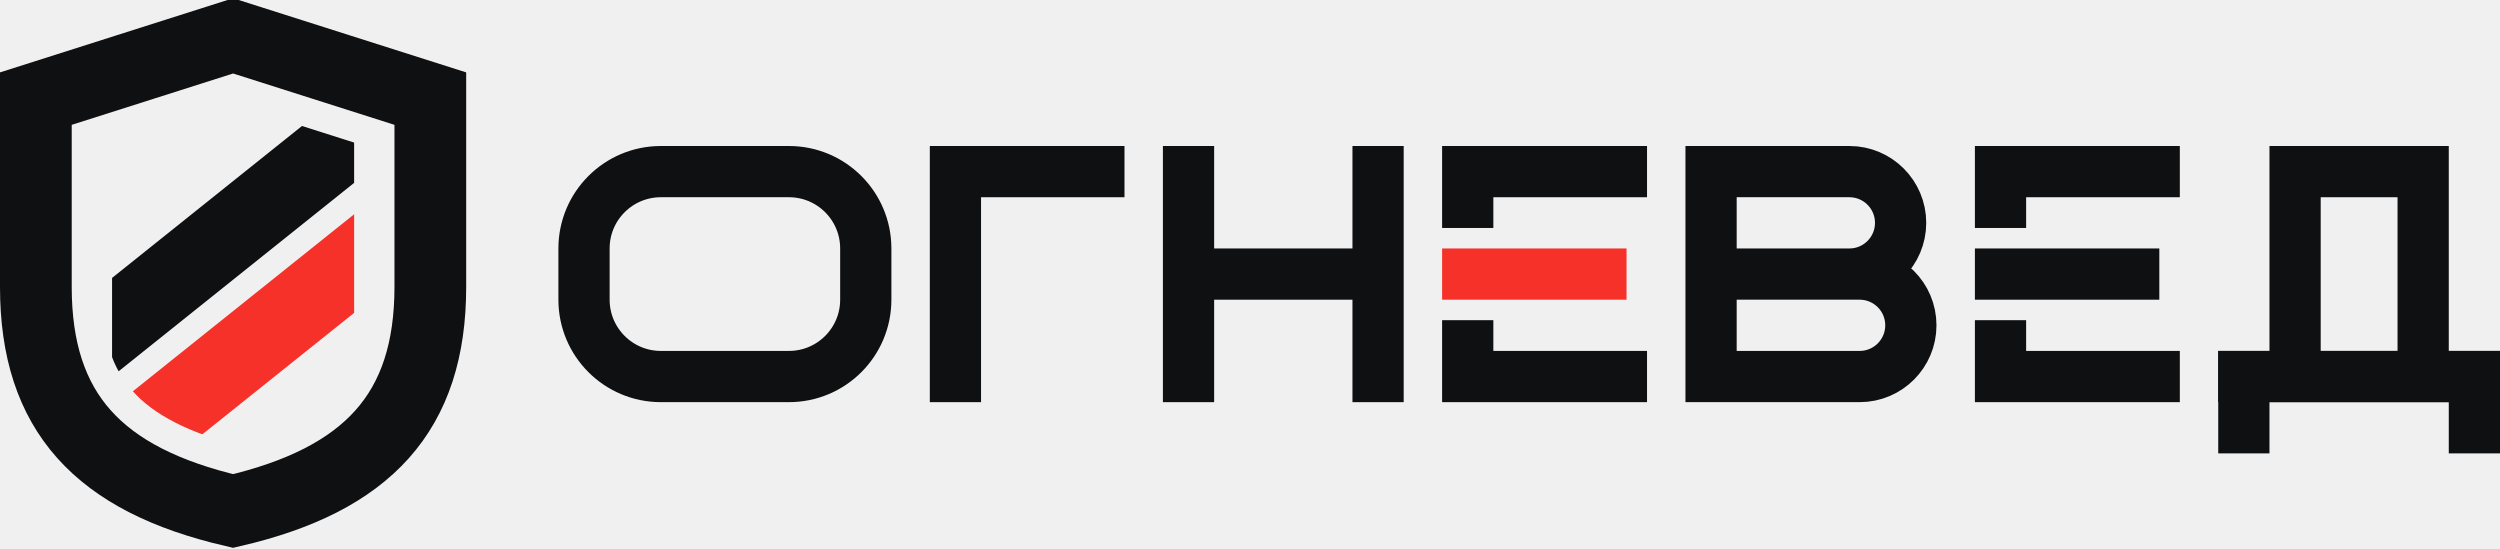
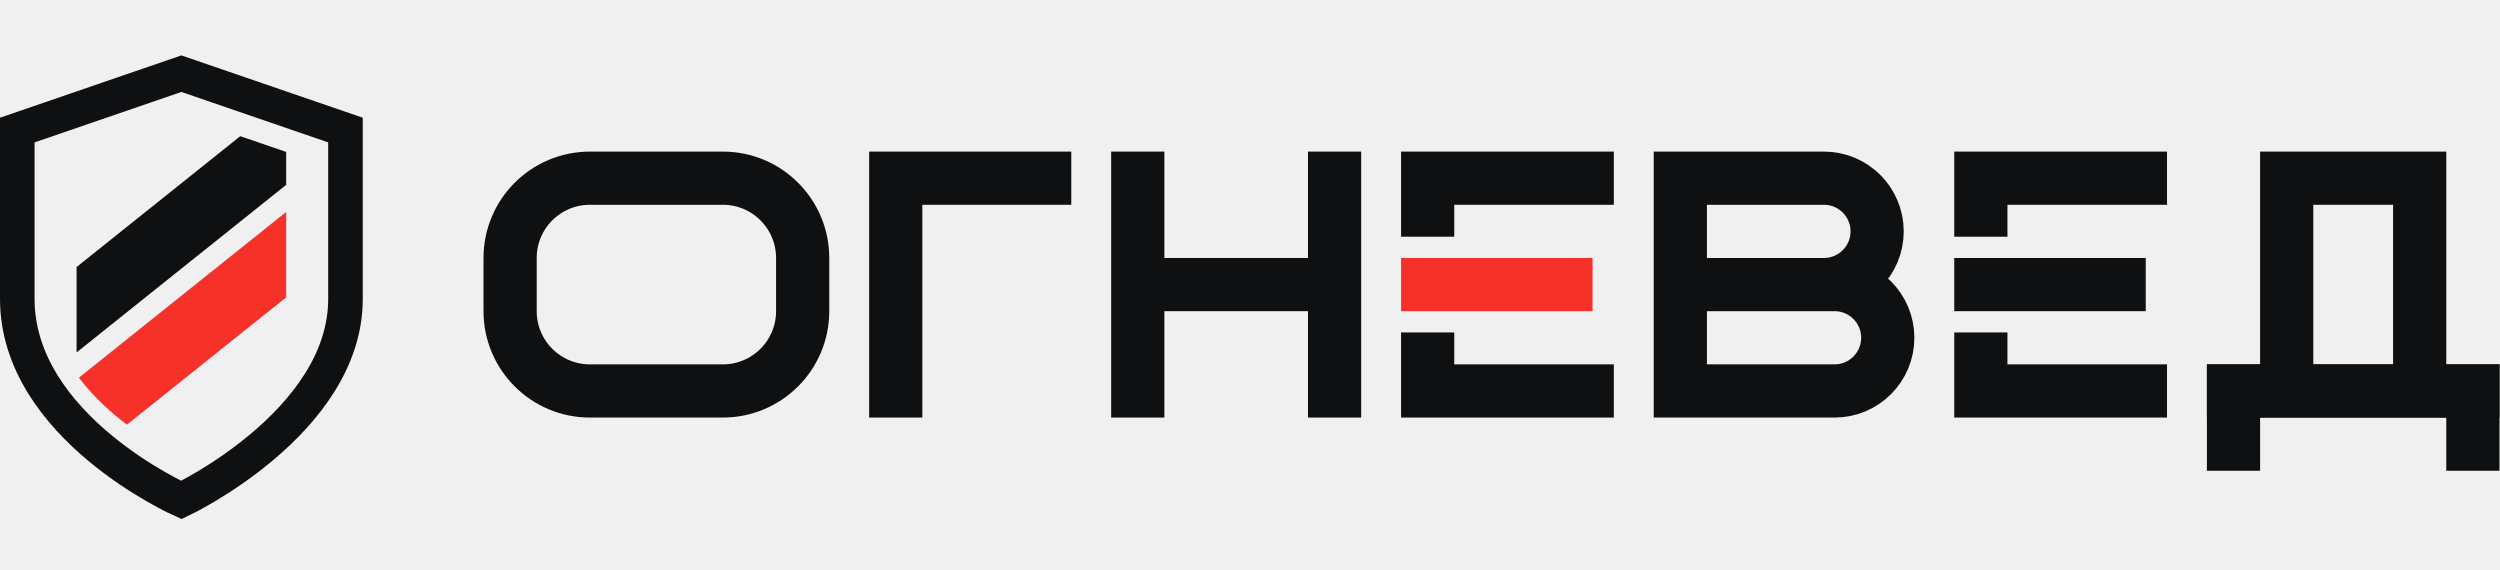
- <svg xmlns="http://www.w3.org/2000/svg" viewBox="0 0 976 214" fill="none">
+ <svg xmlns="http://www.w3.org/2000/svg" viewBox="0 0 940 214" fill="none">
  <defs>
-     <mask id="og-m" maskUnits="userSpaceOnUse" x="0" y="0" width="104" height="122">
-       <path d="M52 8L96 22V64C96 92 82 107 52 114C22 107 8 92 8 64V22Z" fill="#fff" stroke="#000" stroke-width="29" stroke-linejoin="miter" />
-     </mask>
+     <clipPath id="og-m">
+       <path d="M104.4 43.6L153.9 60.6V111.5C153.9 148.7 104.4 172.1 104.4 172.1S54.9 150.1 54.9 111.5V60.5Z" />
+     </clipPath>
  </defs>
-   <g transform="scale(1.75)">
-     <path d="M52 8L96 22V64C96 92 82 107 52 114C22 107 8 92 8 64V22Z" stroke="#0f1012" stroke-width="16" stroke-linejoin="miter" stroke-miterlimit="10" />
-     <g mask="url(#og-m)">
-       <path fill="#0f1012" d="M25 62L79 18.8V40.8L25 84Z" />
-       <path fill="#f5312a" d="M25 91L79 47.8V69.8L25 113Z" />
+   <g transform="translate(-36.2 0)">
+     <path d="M104.4 27.7L166.1 48.9V112.4C166.1 158.8 104.4 188 104.4 188S42.7 160.6 42.7 112.4V48.9Z" stroke="#0f1012" stroke-width="13" stroke-miterlimit="17.5" />
+     <g clip-path="url(#og-m)">
+       <path fill="#0f1012" d="M65 100.4L143.8 37.4V69.5L65 132.5Z" />
+       <path fill="#f5312a" d="M65 142.7L143.8 79.7V111.8L65 174.8Z" />
    </g>
  </g>
  <g transform="translate(0 57)" stroke-width="20" stroke-linejoin="miter" stroke-miterlimit="10">
-     <g transform="translate(218 0)" stroke="#0f1012" color="#0f1012">
+     <g transform="translate(181.8 0)" stroke="#0f1012" color="#0f1012">
      <rect x="10" y="10" width="110" height="80" rx="30" />
    </g>
-     <g transform="translate(363 0)" stroke="#0f1012" color="#0f1012">
+     <g transform="translate(326.8 0)" stroke="#0f1012" color="#0f1012">
      <path d="M10 100V10H76" />
    </g>
-     <g transform="translate(454 0)" stroke="#0f1012" color="#0f1012">
+     <g transform="translate(417.8 0)" stroke="#0f1012" color="#0f1012">
      <path d="M10 0V100M84 0V100M20 50H74" />
    </g>
-     <g transform="translate(563 0)" stroke="#0f1012" color="#0f1012">
+     <g transform="translate(526.8 0)" stroke="#0f1012" color="#0f1012">
      <path stroke="none" fill="currentColor" d="M0 0H80V20H20V32H0ZM0 68H20V80H80V100H0Z" />
      <g fill="#f5312a">
        <path stroke="none" d="M0 40H72V60H0Z" />
      </g>
    </g>
-     <g transform="translate(658 0)" stroke="#0f1012" color="#0f1012">
+     <g transform="translate(621.8 0)" stroke="#0f1012" color="#0f1012">
      <path d="M10 100V10H64A20 20 0 0 1 64 50H10M10 50H68A20 20 0 0 1 68 90H10" />
    </g>
-     <g transform="translate(771 0)" stroke="#0f1012" color="#0f1012">
+     <g transform="translate(734.8 0)" stroke="#0f1012" color="#0f1012">
      <path stroke="none" fill="currentColor" d="M0 0H80V20H20V32H0ZM0 68H20V80H80V100H0Z" />
      <path stroke="none" fill="currentColor" d="M0 40H72V60H0Z" />
    </g>
-     <g transform="translate(866 0)" stroke="#0f1012" color="#0f1012">
+     <g transform="translate(829.8 0)" stroke="#0f1012" color="#0f1012">
      <path d="M10 120V90H100V120M30 90V10H80V90" />
      <path d="M0 90H110" />
    </g>
  </g>
</svg>
